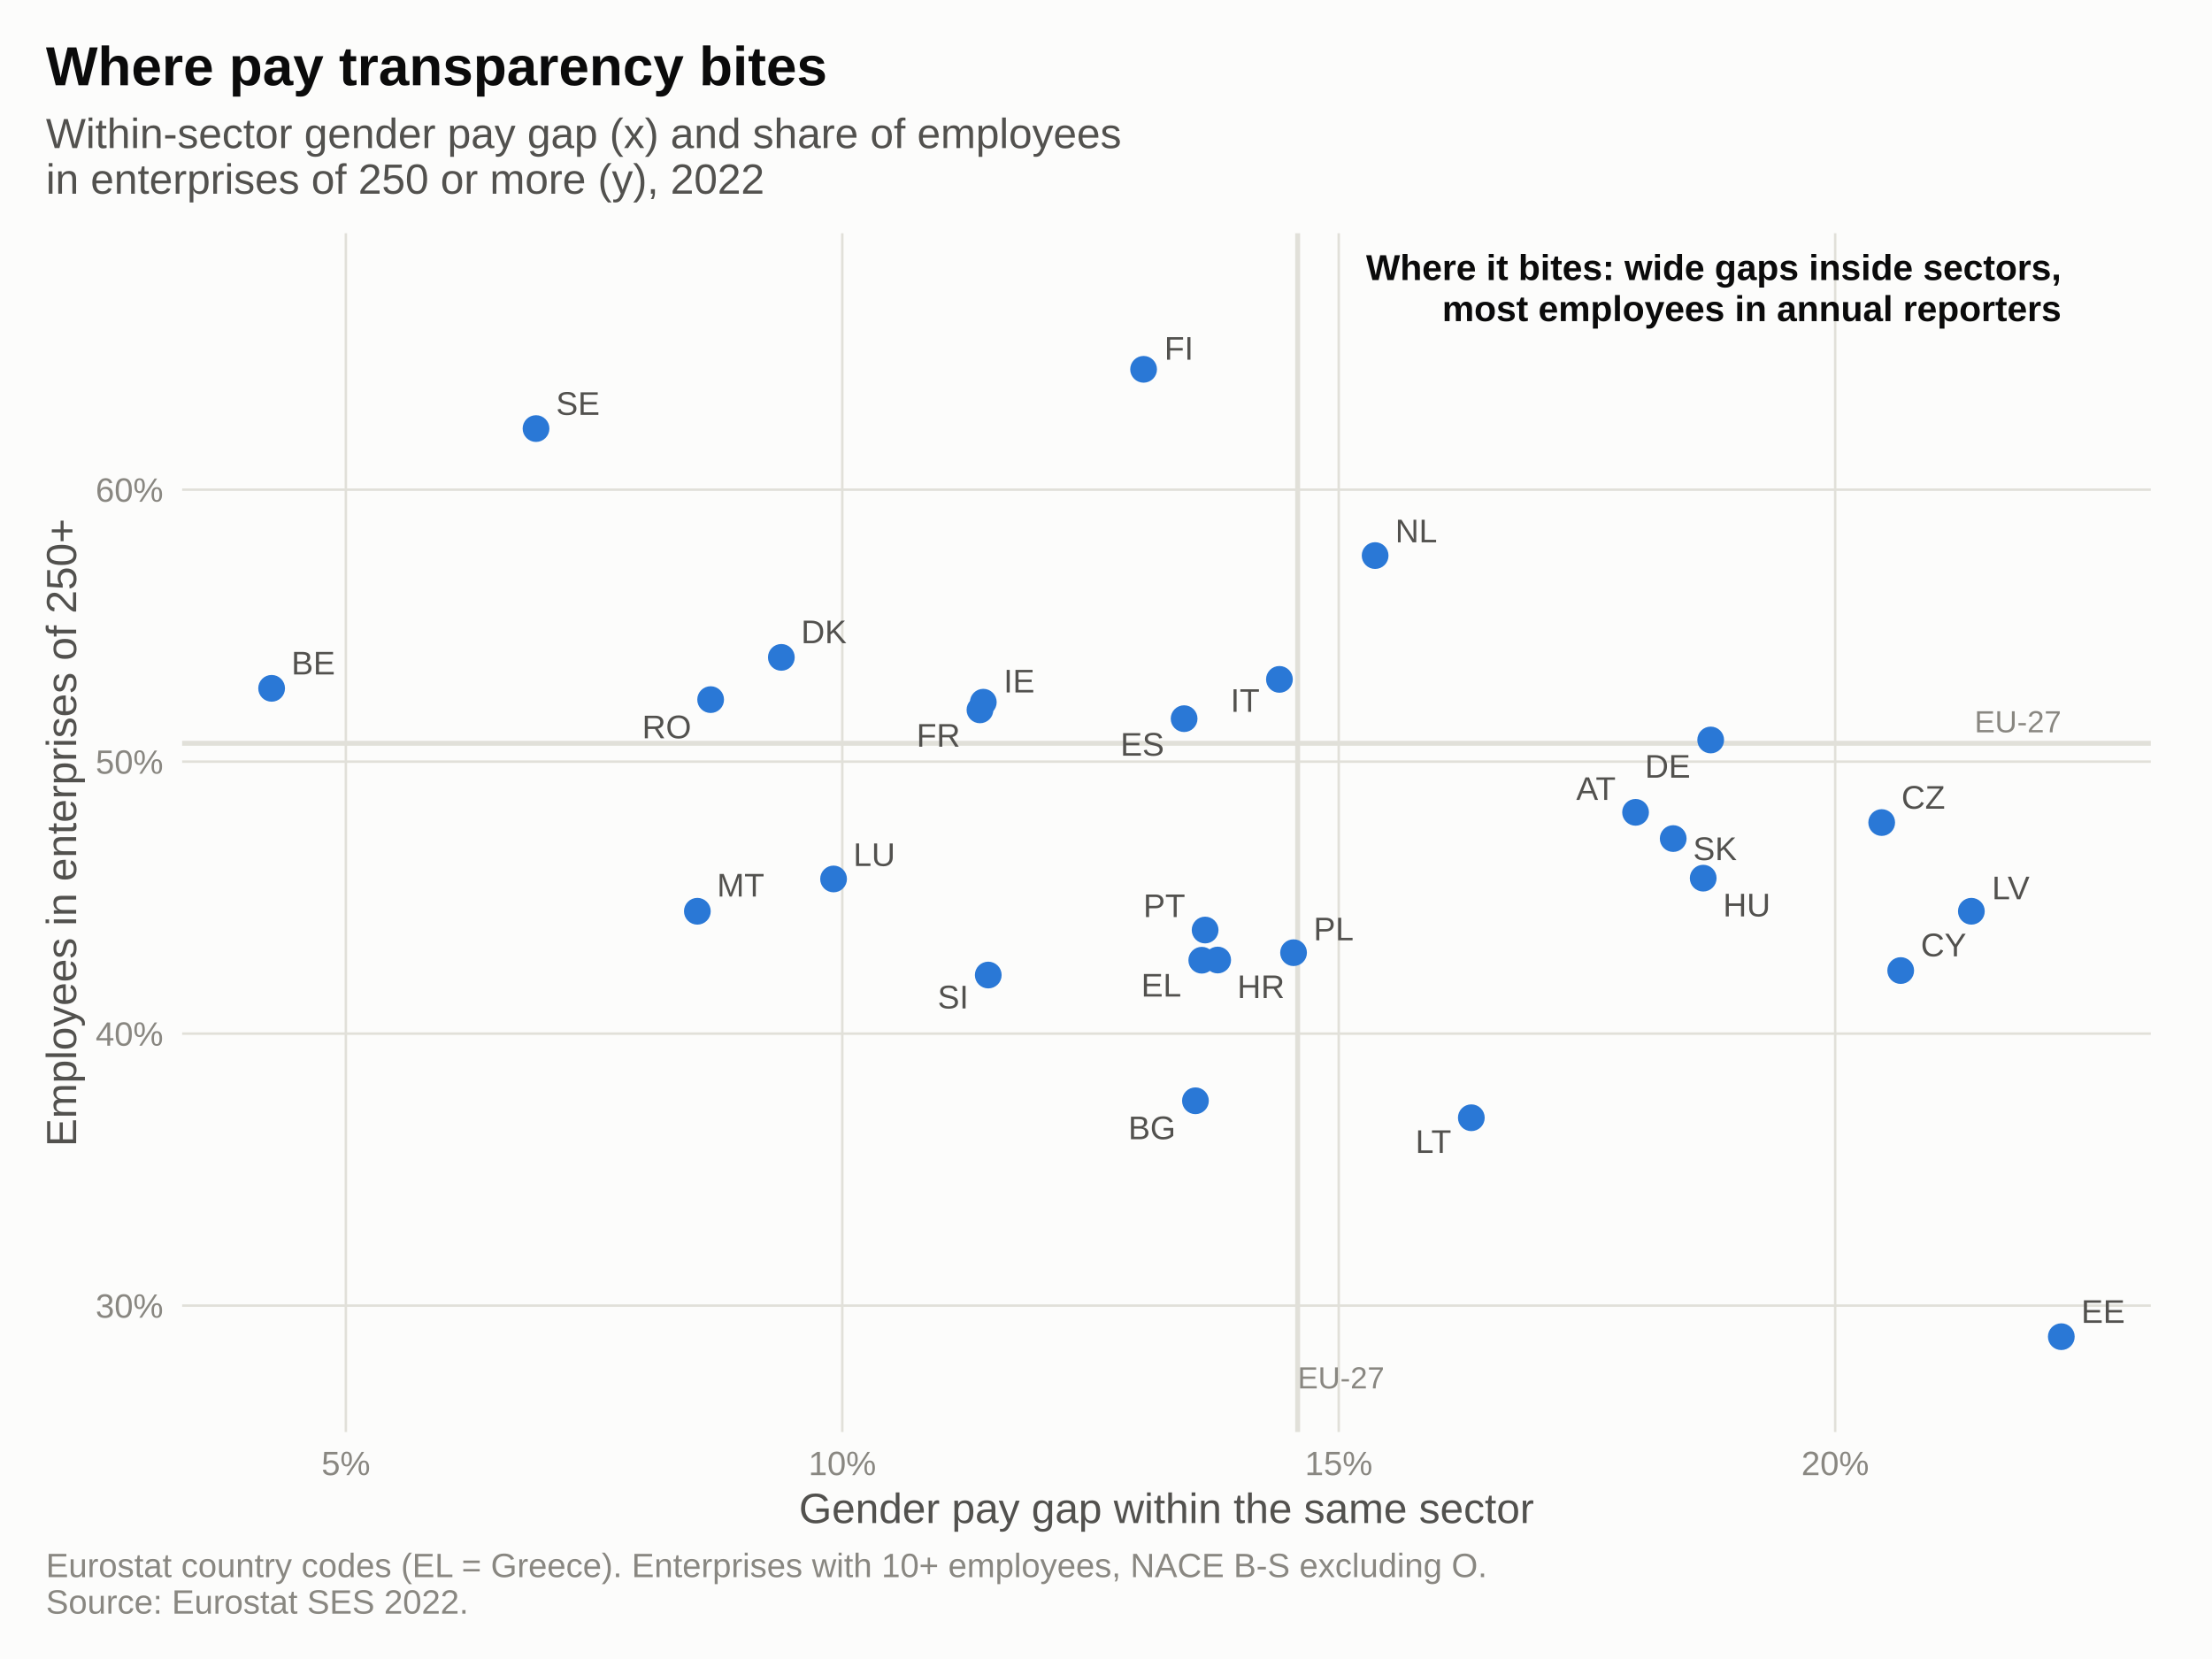
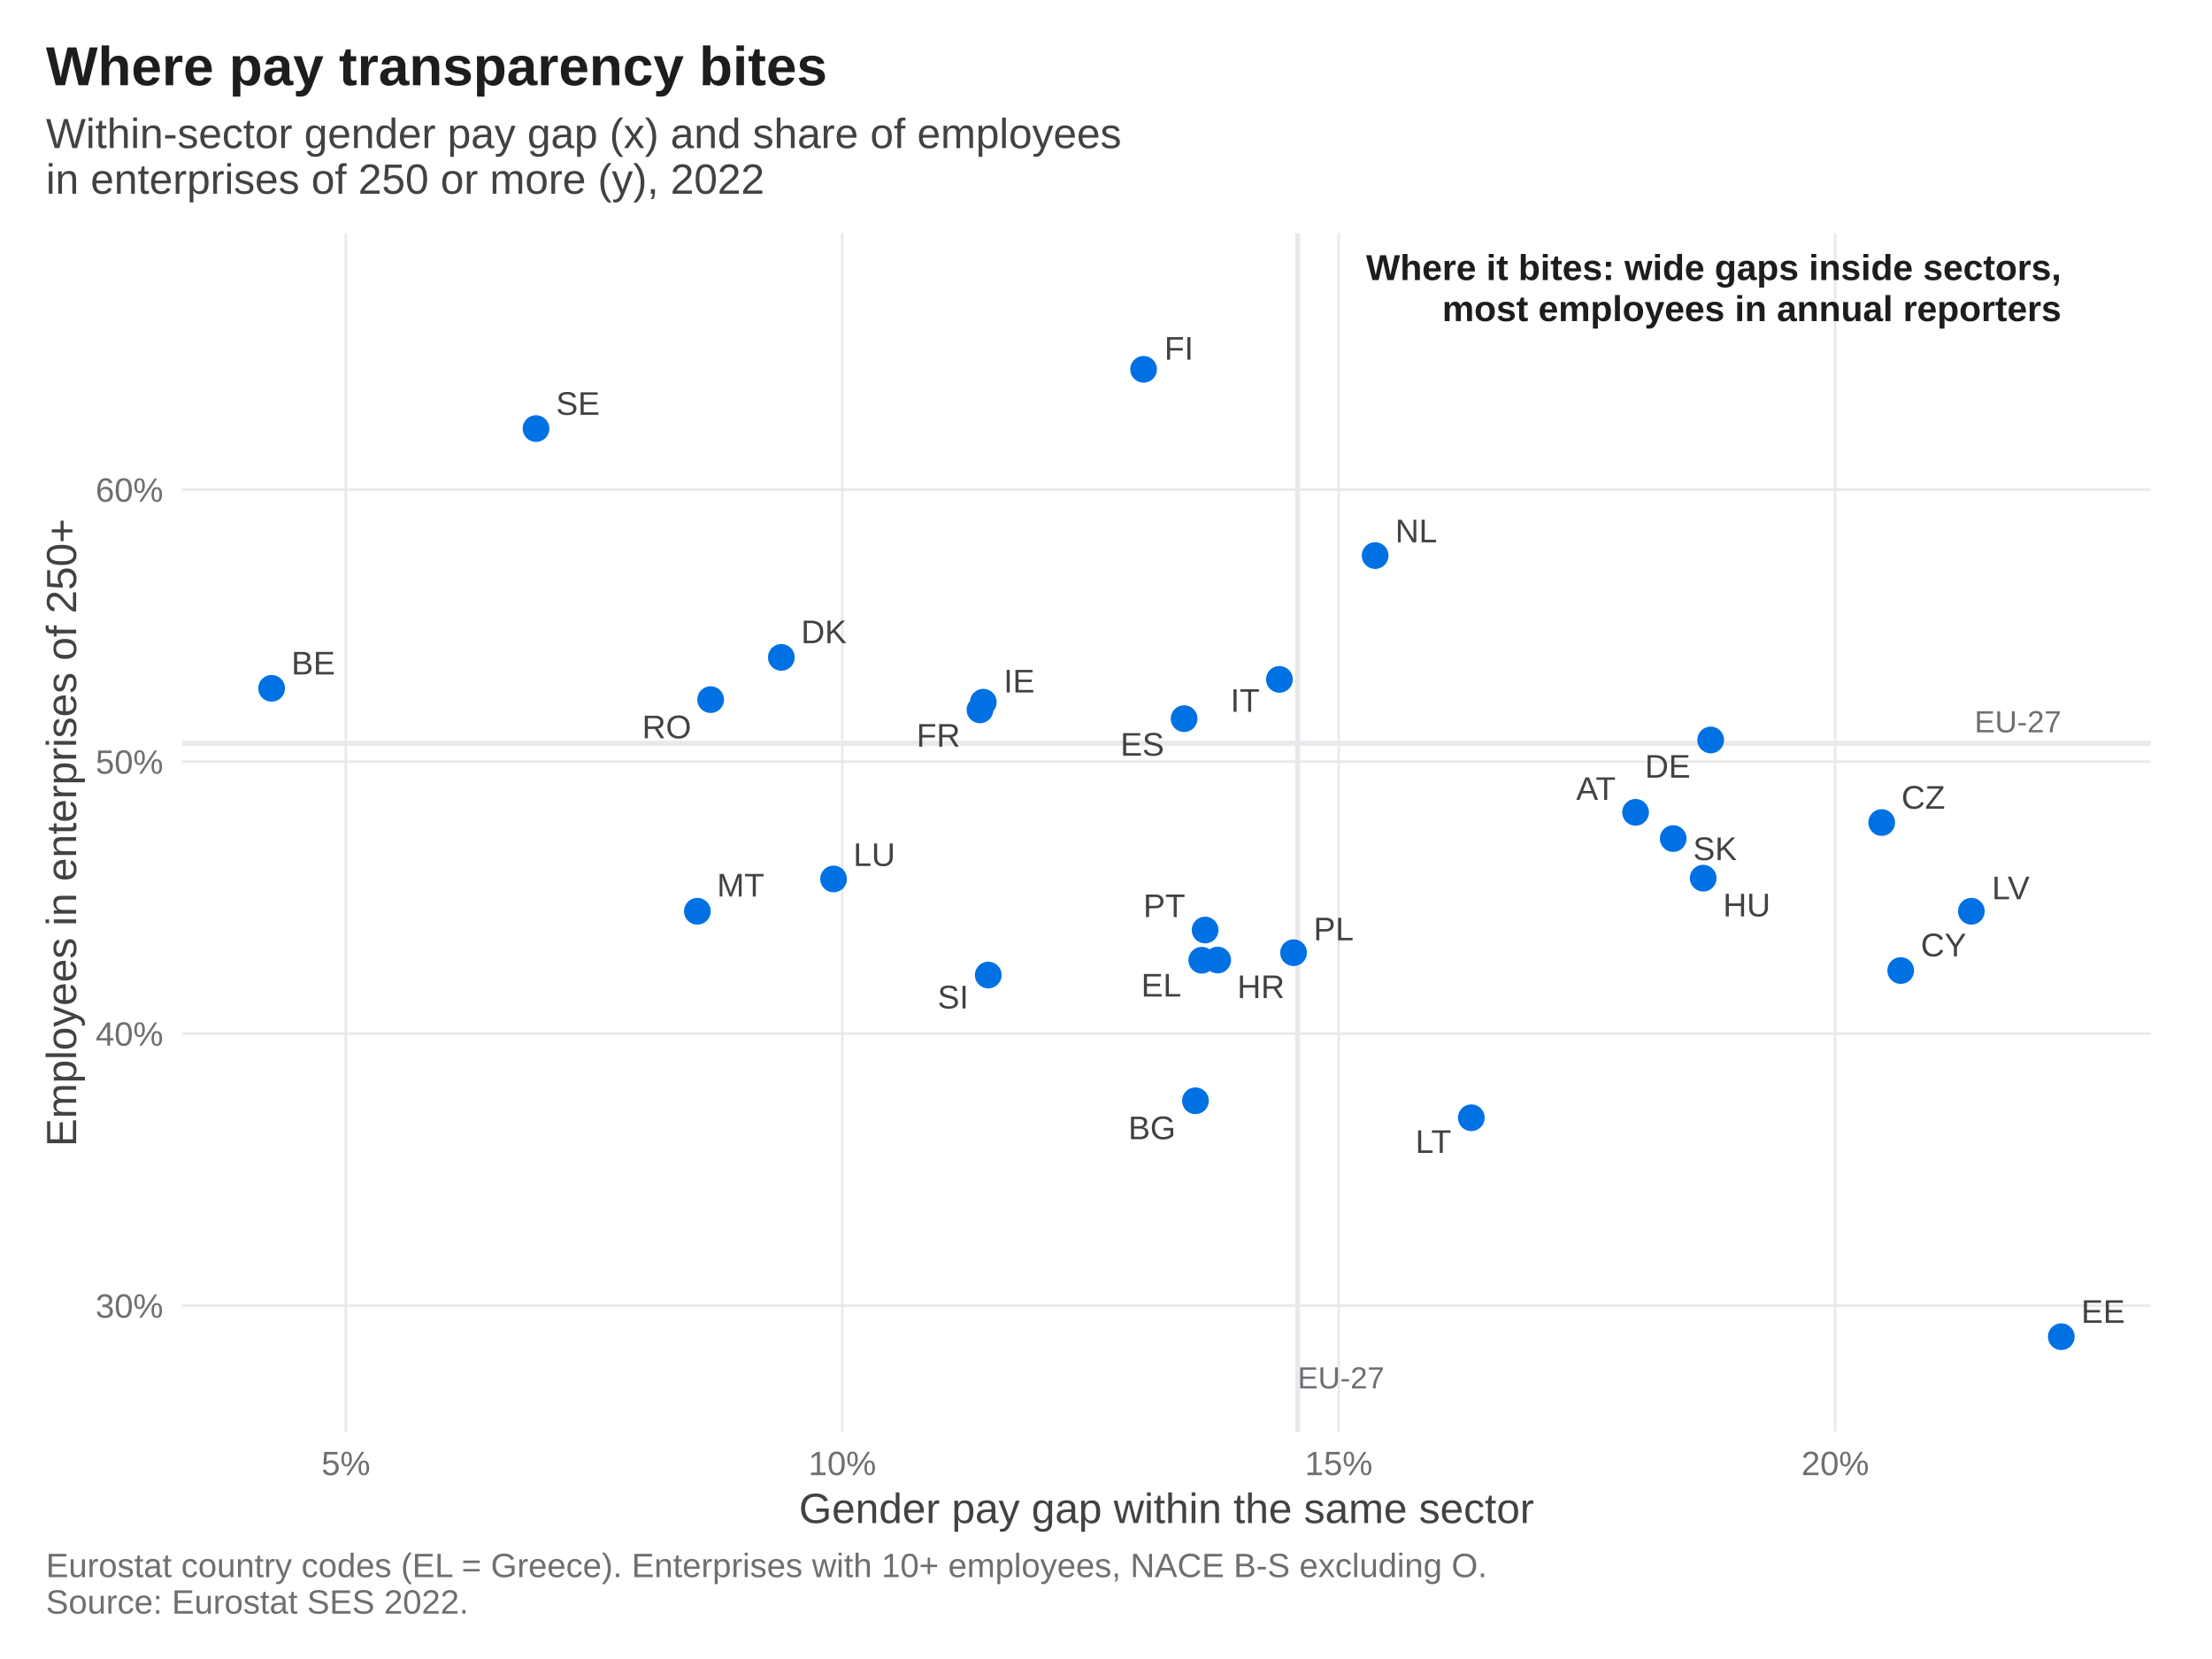
<svg xmlns="http://www.w3.org/2000/svg" width="576.00pt" height="432.00pt" viewBox="0 0 576.00 432.00">
  <g class="svglite">
    <defs>
      <style type="text/css">
    .svglite line, .svglite polyline, .svglite polygon, .svglite path, .svglite rect, .svglite circle {
      fill: none;
      stroke: #000000;
      stroke-linecap: round;
      stroke-linejoin: round;
      stroke-miterlimit: 10.00;
    }
    .svglite text {
      white-space: pre;
    }
    .svglite g.glyphgroup path {
      fill: inherit;
      stroke: none;
    }
  </style>
    </defs>
-     <rect width="100%" height="100%" style="stroke: none; fill: #FCFCFB;" />
+     <rect width="100%" height="100%" style="stroke: none; fill: #FFFFFF;" />
    <defs>
      <clipPath id="cpMC4wMHw1NzYuMDB8MC4wMHw0MzIuMDA=">
        <rect x="0.00" y="0.00" width="576.00" height="432.00" />
      </clipPath>
    </defs>
    <g clip-path="url(#cpMC4wMHw1NzYuMDB8MC4wMHw0MzIuMDA=)">
-       <rect x="0.00" y="0" width="576.00" height="432.00" style="stroke-width: 1.07; stroke: none; fill: #FCFCFB;" />
+       <rect x="0.00" y="0" width="576.00" height="432.00" style="stroke-width: 1.07; stroke: none; fill: #FFFFFF;" />
    </g>
    <defs>
      <clipPath id="cpNDcuNDN8NTYwLjA2fDYwLjczfDM3Mi44OQ==">
        <rect x="47.43" y="60.73" width="512.63" height="312.16" />
      </clipPath>
    </defs>
    <g clip-path="url(#cpNDcuNDN8NTYwLjA2fDYwLjczfDM3Mi44OQ==)">
-       <rect x="47.43" y="60.73" width="512.63" height="312.16" style="stroke-width: 1.07; stroke: none; fill: #FCFCFB;" />
-       <polyline points="47.43,339.98 560.06,339.98 " style="stroke-width: 0.64; stroke: #E1E0D9; stroke-linecap: butt;" />
-       <polyline points="47.43,269.15 560.06,269.15 " style="stroke-width: 0.64; stroke: #E1E0D9; stroke-linecap: butt;" />
-       <polyline points="47.43,198.33 560.06,198.33 " style="stroke-width: 0.64; stroke: #E1E0D9; stroke-linecap: butt;" />
-       <polyline points="47.43,127.50 560.06,127.50 " style="stroke-width: 0.64; stroke: #E1E0D9; stroke-linecap: butt;" />
-       <polyline points="90.06,372.89 90.06,60.73 " style="stroke-width: 0.64; stroke: #E1E0D9; stroke-linecap: butt;" />
-       <polyline points="219.33,372.89 219.33,60.73 " style="stroke-width: 0.64; stroke: #E1E0D9; stroke-linecap: butt;" />
-       <polyline points="348.60,372.89 348.60,60.73 " style="stroke-width: 0.64; stroke: #E1E0D9; stroke-linecap: butt;" />
-       <polyline points="477.88,372.89 477.88,60.73 " style="stroke-width: 0.64; stroke: #E1E0D9; stroke-linecap: butt;" />
-       <line x1="337.91" y1="372.89" x2="337.91" y2="60.73" style="stroke-width: 1.28; stroke: #E1E0D9; stroke-linecap: butt;" />
-       <line x1="47.43" y1="193.55" x2="560.06" y2="193.55" style="stroke-width: 1.28; stroke: #E1E0D9; stroke-linecap: butt;" />
-       <text x="337.91" y="361.55" style="font-size: 7.97px;fill: #898781; font-family: &quot;Arial&quot;;" textLength="24.75px" lengthAdjust="spacingAndGlyphs"> EU-27</text>
-       <text x="536.76" y="190.70" text-anchor="end" style="font-size: 7.97px;fill: #898781; font-family: &quot;Arial&quot;;" textLength="22.55px" lengthAdjust="spacingAndGlyphs">EU-27</text>
-       <circle cx="425.90" cy="211.53" r="3.13" style="stroke-width: 0.71; stroke: #2A78D6; fill: #2A78D6;" />
-       <circle cx="70.73" cy="179.24" r="3.13" style="stroke-width: 0.71; stroke: #2A78D6; fill: #2A78D6;" />
-       <circle cx="311.29" cy="286.64" r="3.13" style="stroke-width: 0.71; stroke: #2A78D6; fill: #2A78D6;" />
-       <circle cx="494.94" cy="252.73" r="3.13" style="stroke-width: 0.71; stroke: #2A78D6; fill: #2A78D6;" />
-       <circle cx="489.99" cy="214.19" r="3.13" style="stroke-width: 0.71; stroke: #2A78D6; fill: #2A78D6;" />
-       <circle cx="445.46" cy="192.69" r="3.13" style="stroke-width: 0.71; stroke: #2A78D6; fill: #2A78D6;" />
-       <circle cx="203.46" cy="171.18" r="3.13" style="stroke-width: 0.71; stroke: #2A78D6; fill: #2A78D6;" />
-       <circle cx="536.76" cy="348.07" r="3.13" style="stroke-width: 0.71; stroke: #2A78D6; fill: #2A78D6;" />
-       <circle cx="312.94" cy="250.04" r="3.13" style="stroke-width: 0.71; stroke: #2A78D6; fill: #2A78D6;" />
-       <circle cx="308.34" cy="187.14" r="3.13" style="stroke-width: 0.71; stroke: #2A78D6; fill: #2A78D6;" />
-       <circle cx="297.79" cy="96.17" r="3.13" style="stroke-width: 0.71; stroke: #2A78D6; fill: #2A78D6;" />
-       <circle cx="255.18" cy="184.85" r="3.13" style="stroke-width: 0.71; stroke: #2A78D6; fill: #2A78D6;" />
-       <circle cx="317.08" cy="249.99" r="3.13" style="stroke-width: 0.71; stroke: #2A78D6; fill: #2A78D6;" />
-       <circle cx="443.51" cy="228.67" r="3.13" style="stroke-width: 0.71; stroke: #2A78D6; fill: #2A78D6;" />
-       <circle cx="256.05" cy="182.85" r="3.13" style="stroke-width: 0.71; stroke: #2A78D6; fill: #2A78D6;" />
-       <circle cx="333.16" cy="176.91" r="3.13" style="stroke-width: 0.71; stroke: #2A78D6; fill: #2A78D6;" />
-       <circle cx="383.13" cy="291.06" r="3.13" style="stroke-width: 0.71; stroke: #2A78D6; fill: #2A78D6;" />
-       <circle cx="217.06" cy="228.88" r="3.13" style="stroke-width: 0.71; stroke: #2A78D6; fill: #2A78D6;" />
-       <circle cx="513.34" cy="237.29" r="3.13" style="stroke-width: 0.71; stroke: #2A78D6; fill: #2A78D6;" />
-       <circle cx="181.59" cy="237.29" r="3.13" style="stroke-width: 0.71; stroke: #2A78D6; fill: #2A78D6;" />
-       <circle cx="358.08" cy="144.67" r="3.13" style="stroke-width: 0.71; stroke: #2A78D6; fill: #2A78D6;" />
-       <circle cx="336.84" cy="248.08" r="3.13" style="stroke-width: 0.71; stroke: #2A78D6; fill: #2A78D6;" />
-       <circle cx="313.81" cy="242.18" r="3.13" style="stroke-width: 0.71; stroke: #2A78D6; fill: #2A78D6;" />
-       <circle cx="185.05" cy="182.18" r="3.13" style="stroke-width: 0.71; stroke: #2A78D6; fill: #2A78D6;" />
-       <circle cx="139.58" cy="111.60" r="3.13" style="stroke-width: 0.71; stroke: #2A78D6; fill: #2A78D6;" />
-       <circle cx="257.34" cy="253.90" r="3.13" style="stroke-width: 0.71; stroke: #2A78D6; fill: #2A78D6;" />
-       <circle cx="435.70" cy="218.36" r="3.13" style="stroke-width: 0.71; stroke: #2A78D6; fill: #2A78D6;" />
-       <text x="415.59" y="208.30" text-anchor="middle" style="font-size: 8.54px;fill: #52514E; font-family: &quot;Arial&quot;;" textLength="10.27px" lengthAdjust="spacingAndGlyphs">AT</text>
-       <text x="81.57" y="175.63" text-anchor="middle" style="font-size: 8.54px;fill: #52514E; font-family: &quot;Arial&quot;;" textLength="11.38px" lengthAdjust="spacingAndGlyphs">BE</text>
-       <text x="299.97" y="296.65" text-anchor="middle" style="font-size: 8.54px;fill: #52514E; font-family: &quot;Arial&quot;;" textLength="12.33px" lengthAdjust="spacingAndGlyphs">BG</text>
-       <text x="506.10" y="249.03" text-anchor="middle" style="font-size: 8.54px;fill: #52514E; font-family: &quot;Arial&quot;;" textLength="11.84px" lengthAdjust="spacingAndGlyphs">CY</text>
-       <text x="500.82" y="210.59" text-anchor="middle" style="font-size: 8.54px;fill: #52514E; font-family: &quot;Arial&quot;;" textLength="11.38px" lengthAdjust="spacingAndGlyphs">CZ</text>
-       <text x="434.26" y="202.51" text-anchor="middle" style="font-size: 8.54px;fill: #52514E; font-family: &quot;Arial&quot;;" textLength="11.84px" lengthAdjust="spacingAndGlyphs">DE</text>
-       <text x="214.53" y="167.49" text-anchor="middle" style="font-size: 8.54px;fill: #52514E; font-family: &quot;Arial&quot;;" textLength="11.84px" lengthAdjust="spacingAndGlyphs">DK</text>
-       <text x="547.64" y="344.47" text-anchor="middle" style="font-size: 8.54px;fill: #52514E; font-family: &quot;Arial&quot;;" textLength="11.38px" lengthAdjust="spacingAndGlyphs">EE</text>
-       <text x="302.39" y="259.50" text-anchor="middle" style="font-size: 8.54px;fill: #52514E; font-family: &quot;Arial&quot;;" textLength="10.44px" lengthAdjust="spacingAndGlyphs">EL</text>
-       <text x="297.45" y="196.78" text-anchor="middle" style="font-size: 8.54px;fill: #52514E; font-family: &quot;Arial&quot;;" textLength="11.38px" lengthAdjust="spacingAndGlyphs">ES</text>
-       <text x="306.99" y="93.67" text-anchor="middle" style="font-size: 8.54px;fill: #52514E; font-family: &quot;Arial&quot;;" textLength="7.59px" lengthAdjust="spacingAndGlyphs">FI</text>
-       <text x="244.35" y="194.44" text-anchor="middle" style="font-size: 8.54px;fill: #52514E; font-family: &quot;Arial&quot;;" textLength="11.38px" lengthAdjust="spacingAndGlyphs">FR</text>
-       <text x="328.35" y="259.90" text-anchor="middle" style="font-size: 8.54px;fill: #52514E; font-family: &quot;Arial&quot;;" textLength="12.31px" lengthAdjust="spacingAndGlyphs">HR</text>
-       <text x="454.85" y="238.63" text-anchor="middle" style="font-size: 8.54px;fill: #52514E; font-family: &quot;Arial&quot;;" textLength="12.31px" lengthAdjust="spacingAndGlyphs">HU</text>
-       <text x="265.39" y="180.31" text-anchor="middle" style="font-size: 8.54px;fill: #52514E; font-family: &quot;Arial&quot;;" textLength="8.06px" lengthAdjust="spacingAndGlyphs">IE</text>
-       <text x="324.22" y="185.36" text-anchor="middle" style="font-size: 8.54px;fill: #52514E; font-family: &quot;Arial&quot;;" textLength="7.59px" lengthAdjust="spacingAndGlyphs">IT</text>
-       <text x="373.24" y="300.22" text-anchor="middle" style="font-size: 8.54px;fill: #52514E; font-family: &quot;Arial&quot;;" textLength="9.33px" lengthAdjust="spacingAndGlyphs">LT</text>
-       <text x="227.66" y="225.50" text-anchor="middle" style="font-size: 8.54px;fill: #52514E; font-family: &quot;Arial&quot;;" textLength="10.91px" lengthAdjust="spacingAndGlyphs">LU</text>
-       <text x="523.59" y="234.17" text-anchor="middle" style="font-size: 8.54px;fill: #52514E; font-family: &quot;Arial&quot;;" textLength="9.80px" lengthAdjust="spacingAndGlyphs">LV</text>
-       <text x="192.86" y="233.45" text-anchor="middle" style="font-size: 8.54px;fill: #52514E; font-family: &quot;Arial&quot;;" textLength="12.33px" lengthAdjust="spacingAndGlyphs">MT</text>
-       <text x="368.78" y="141.22" text-anchor="middle" style="font-size: 8.54px;fill: #52514E; font-family: &quot;Arial&quot;;" textLength="10.91px" lengthAdjust="spacingAndGlyphs">NL</text>
-       <text x="347.27" y="244.86" text-anchor="middle" style="font-size: 8.54px;fill: #52514E; font-family: &quot;Arial&quot;;" textLength="10.44px" lengthAdjust="spacingAndGlyphs">PL</text>
-       <text x="303.17" y="238.81" text-anchor="middle" style="font-size: 8.54px;fill: #52514E; font-family: &quot;Arial&quot;;" textLength="10.91px" lengthAdjust="spacingAndGlyphs">PT</text>
-       <text x="173.61" y="192.25" text-anchor="middle" style="font-size: 8.54px;fill: #52514E; font-family: &quot;Arial&quot;;" textLength="12.80px" lengthAdjust="spacingAndGlyphs">RO</text>
-       <text x="150.49" y="108.03" text-anchor="middle" style="font-size: 8.54px;fill: #52514E; font-family: &quot;Arial&quot;;" textLength="11.38px" lengthAdjust="spacingAndGlyphs">SE</text>
-       <text x="248.19" y="262.59" text-anchor="middle" style="font-size: 8.54px;fill: #52514E; font-family: &quot;Arial&quot;;" textLength="8.06px" lengthAdjust="spacingAndGlyphs">SI</text>
-       <text x="446.57" y="223.96" text-anchor="middle" style="font-size: 8.54px;fill: #52514E; font-family: &quot;Arial&quot;;" textLength="11.38px" lengthAdjust="spacingAndGlyphs">SK</text>
-       <text x="536.76" y="72.92" text-anchor="end" style="font-size: 9.39px; font-weight: bold;fill: #0B0B0B; font-family: &quot;Arial&quot;;" textLength="180.95px" lengthAdjust="spacingAndGlyphs">Where it bites: wide gaps inside sectors,</text>
-       <text x="536.76" y="83.62" text-anchor="end" style="font-size: 9.39px; font-weight: bold;fill: #0B0B0B; font-family: &quot;Arial&quot;;" textLength="161.11px" lengthAdjust="spacingAndGlyphs">most employees in annual reporters</text>
+       <rect x="47.43" y="60.73" width="512.63" height="312.16" style="stroke-width: 1.07; stroke: none; fill: #FFFFFF;" />
+       <polyline points="47.43,339.98 560.06,339.98 " style="stroke-width: 0.64; stroke: #E8E8ED; stroke-linecap: butt;" />
+       <polyline points="47.43,269.15 560.06,269.15 " style="stroke-width: 0.64; stroke: #E8E8ED; stroke-linecap: butt;" />
+       <polyline points="47.43,198.33 560.06,198.33 " style="stroke-width: 0.64; stroke: #E8E8ED; stroke-linecap: butt;" />
+       <polyline points="47.43,127.50 560.06,127.50 " style="stroke-width: 0.64; stroke: #E8E8ED; stroke-linecap: butt;" />
+       <polyline points="90.06,372.89 90.06,60.73 " style="stroke-width: 0.64; stroke: #E8E8ED; stroke-linecap: butt;" />
+       <polyline points="219.33,372.89 219.33,60.73 " style="stroke-width: 0.64; stroke: #E8E8ED; stroke-linecap: butt;" />
+       <polyline points="348.60,372.89 348.60,60.73 " style="stroke-width: 0.64; stroke: #E8E8ED; stroke-linecap: butt;" />
+       <polyline points="477.88,372.89 477.88,60.73 " style="stroke-width: 0.64; stroke: #E8E8ED; stroke-linecap: butt;" />
+       <line x1="337.91" y1="372.89" x2="337.91" y2="60.73" style="stroke-width: 1.28; stroke: #E8E8ED; stroke-linecap: butt;" />
+       <line x1="47.43" y1="193.55" x2="560.06" y2="193.55" style="stroke-width: 1.28; stroke: #E8E8ED; stroke-linecap: butt;" />
+       <text x="337.91" y="361.55" style="font-size: 7.97px;fill: #6E6E73; font-family: &quot;Arial&quot;;" textLength="24.75px" lengthAdjust="spacingAndGlyphs"> EU-27</text>
+       <text x="536.76" y="190.70" text-anchor="end" style="font-size: 7.97px;fill: #6E6E73; font-family: &quot;Arial&quot;;" textLength="22.55px" lengthAdjust="spacingAndGlyphs">EU-27</text>
+       <circle cx="425.90" cy="211.53" r="3.13" style="stroke-width: 0.71; stroke: #0071E3; fill: #0071E3;" />
+       <circle cx="70.73" cy="179.24" r="3.13" style="stroke-width: 0.71; stroke: #0071E3; fill: #0071E3;" />
+       <circle cx="311.29" cy="286.64" r="3.13" style="stroke-width: 0.71; stroke: #0071E3; fill: #0071E3;" />
+       <circle cx="494.94" cy="252.73" r="3.13" style="stroke-width: 0.71; stroke: #0071E3; fill: #0071E3;" />
+       <circle cx="489.99" cy="214.19" r="3.13" style="stroke-width: 0.71; stroke: #0071E3; fill: #0071E3;" />
+       <circle cx="445.46" cy="192.69" r="3.13" style="stroke-width: 0.71; stroke: #0071E3; fill: #0071E3;" />
+       <circle cx="203.46" cy="171.18" r="3.13" style="stroke-width: 0.71; stroke: #0071E3; fill: #0071E3;" />
+       <circle cx="536.76" cy="348.07" r="3.13" style="stroke-width: 0.71; stroke: #0071E3; fill: #0071E3;" />
+       <circle cx="312.94" cy="250.04" r="3.13" style="stroke-width: 0.71; stroke: #0071E3; fill: #0071E3;" />
+       <circle cx="308.34" cy="187.14" r="3.13" style="stroke-width: 0.71; stroke: #0071E3; fill: #0071E3;" />
+       <circle cx="297.79" cy="96.17" r="3.13" style="stroke-width: 0.71; stroke: #0071E3; fill: #0071E3;" />
+       <circle cx="255.18" cy="184.85" r="3.13" style="stroke-width: 0.71; stroke: #0071E3; fill: #0071E3;" />
+       <circle cx="317.08" cy="249.99" r="3.13" style="stroke-width: 0.71; stroke: #0071E3; fill: #0071E3;" />
+       <circle cx="443.51" cy="228.67" r="3.13" style="stroke-width: 0.71; stroke: #0071E3; fill: #0071E3;" />
+       <circle cx="256.05" cy="182.85" r="3.13" style="stroke-width: 0.71; stroke: #0071E3; fill: #0071E3;" />
+       <circle cx="333.16" cy="176.91" r="3.13" style="stroke-width: 0.71; stroke: #0071E3; fill: #0071E3;" />
+       <circle cx="383.13" cy="291.06" r="3.13" style="stroke-width: 0.71; stroke: #0071E3; fill: #0071E3;" />
+       <circle cx="217.06" cy="228.88" r="3.13" style="stroke-width: 0.71; stroke: #0071E3; fill: #0071E3;" />
+       <circle cx="513.34" cy="237.29" r="3.13" style="stroke-width: 0.71; stroke: #0071E3; fill: #0071E3;" />
+       <circle cx="181.59" cy="237.29" r="3.13" style="stroke-width: 0.71; stroke: #0071E3; fill: #0071E3;" />
+       <circle cx="358.08" cy="144.67" r="3.13" style="stroke-width: 0.71; stroke: #0071E3; fill: #0071E3;" />
+       <circle cx="336.84" cy="248.08" r="3.13" style="stroke-width: 0.71; stroke: #0071E3; fill: #0071E3;" />
+       <circle cx="313.81" cy="242.18" r="3.13" style="stroke-width: 0.71; stroke: #0071E3; fill: #0071E3;" />
+       <circle cx="185.05" cy="182.18" r="3.13" style="stroke-width: 0.71; stroke: #0071E3; fill: #0071E3;" />
+       <circle cx="139.58" cy="111.60" r="3.13" style="stroke-width: 0.71; stroke: #0071E3; fill: #0071E3;" />
+       <circle cx="257.34" cy="253.90" r="3.13" style="stroke-width: 0.71; stroke: #0071E3; fill: #0071E3;" />
+       <circle cx="435.70" cy="218.36" r="3.13" style="stroke-width: 0.71; stroke: #0071E3; fill: #0071E3;" />
+       <text x="415.59" y="208.30" text-anchor="middle" style="font-size: 8.54px;fill: #424245; font-family: &quot;Arial&quot;;" textLength="10.27px" lengthAdjust="spacingAndGlyphs">AT</text>
+       <text x="81.57" y="175.63" text-anchor="middle" style="font-size: 8.54px;fill: #424245; font-family: &quot;Arial&quot;;" textLength="11.38px" lengthAdjust="spacingAndGlyphs">BE</text>
+       <text x="299.97" y="296.65" text-anchor="middle" style="font-size: 8.54px;fill: #424245; font-family: &quot;Arial&quot;;" textLength="12.33px" lengthAdjust="spacingAndGlyphs">BG</text>
+       <text x="506.10" y="249.03" text-anchor="middle" style="font-size: 8.54px;fill: #424245; font-family: &quot;Arial&quot;;" textLength="11.84px" lengthAdjust="spacingAndGlyphs">CY</text>
+       <text x="500.82" y="210.59" text-anchor="middle" style="font-size: 8.54px;fill: #424245; font-family: &quot;Arial&quot;;" textLength="11.38px" lengthAdjust="spacingAndGlyphs">CZ</text>
+       <text x="434.26" y="202.51" text-anchor="middle" style="font-size: 8.54px;fill: #424245; font-family: &quot;Arial&quot;;" textLength="11.84px" lengthAdjust="spacingAndGlyphs">DE</text>
+       <text x="214.53" y="167.49" text-anchor="middle" style="font-size: 8.54px;fill: #424245; font-family: &quot;Arial&quot;;" textLength="11.84px" lengthAdjust="spacingAndGlyphs">DK</text>
+       <text x="547.64" y="344.47" text-anchor="middle" style="font-size: 8.54px;fill: #424245; font-family: &quot;Arial&quot;;" textLength="11.38px" lengthAdjust="spacingAndGlyphs">EE</text>
+       <text x="302.39" y="259.50" text-anchor="middle" style="font-size: 8.54px;fill: #424245; font-family: &quot;Arial&quot;;" textLength="10.44px" lengthAdjust="spacingAndGlyphs">EL</text>
+       <text x="297.45" y="196.78" text-anchor="middle" style="font-size: 8.54px;fill: #424245; font-family: &quot;Arial&quot;;" textLength="11.38px" lengthAdjust="spacingAndGlyphs">ES</text>
+       <text x="306.99" y="93.67" text-anchor="middle" style="font-size: 8.54px;fill: #424245; font-family: &quot;Arial&quot;;" textLength="7.59px" lengthAdjust="spacingAndGlyphs">FI</text>
+       <text x="244.35" y="194.44" text-anchor="middle" style="font-size: 8.54px;fill: #424245; font-family: &quot;Arial&quot;;" textLength="11.38px" lengthAdjust="spacingAndGlyphs">FR</text>
+       <text x="328.35" y="259.90" text-anchor="middle" style="font-size: 8.54px;fill: #424245; font-family: &quot;Arial&quot;;" textLength="12.31px" lengthAdjust="spacingAndGlyphs">HR</text>
+       <text x="454.85" y="238.63" text-anchor="middle" style="font-size: 8.54px;fill: #424245; font-family: &quot;Arial&quot;;" textLength="12.31px" lengthAdjust="spacingAndGlyphs">HU</text>
+       <text x="265.39" y="180.31" text-anchor="middle" style="font-size: 8.54px;fill: #424245; font-family: &quot;Arial&quot;;" textLength="8.06px" lengthAdjust="spacingAndGlyphs">IE</text>
+       <text x="324.22" y="185.36" text-anchor="middle" style="font-size: 8.54px;fill: #424245; font-family: &quot;Arial&quot;;" textLength="7.59px" lengthAdjust="spacingAndGlyphs">IT</text>
+       <text x="373.24" y="300.22" text-anchor="middle" style="font-size: 8.54px;fill: #424245; font-family: &quot;Arial&quot;;" textLength="9.33px" lengthAdjust="spacingAndGlyphs">LT</text>
+       <text x="227.66" y="225.50" text-anchor="middle" style="font-size: 8.54px;fill: #424245; font-family: &quot;Arial&quot;;" textLength="10.91px" lengthAdjust="spacingAndGlyphs">LU</text>
+       <text x="523.59" y="234.17" text-anchor="middle" style="font-size: 8.54px;fill: #424245; font-family: &quot;Arial&quot;;" textLength="9.80px" lengthAdjust="spacingAndGlyphs">LV</text>
+       <text x="192.86" y="233.45" text-anchor="middle" style="font-size: 8.54px;fill: #424245; font-family: &quot;Arial&quot;;" textLength="12.33px" lengthAdjust="spacingAndGlyphs">MT</text>
+       <text x="368.78" y="141.22" text-anchor="middle" style="font-size: 8.54px;fill: #424245; font-family: &quot;Arial&quot;;" textLength="10.91px" lengthAdjust="spacingAndGlyphs">NL</text>
+       <text x="347.27" y="244.86" text-anchor="middle" style="font-size: 8.54px;fill: #424245; font-family: &quot;Arial&quot;;" textLength="10.44px" lengthAdjust="spacingAndGlyphs">PL</text>
+       <text x="303.17" y="238.81" text-anchor="middle" style="font-size: 8.54px;fill: #424245; font-family: &quot;Arial&quot;;" textLength="10.91px" lengthAdjust="spacingAndGlyphs">PT</text>
+       <text x="173.61" y="192.25" text-anchor="middle" style="font-size: 8.54px;fill: #424245; font-family: &quot;Arial&quot;;" textLength="12.80px" lengthAdjust="spacingAndGlyphs">RO</text>
+       <text x="150.49" y="108.03" text-anchor="middle" style="font-size: 8.54px;fill: #424245; font-family: &quot;Arial&quot;;" textLength="11.38px" lengthAdjust="spacingAndGlyphs">SE</text>
+       <text x="248.19" y="262.59" text-anchor="middle" style="font-size: 8.54px;fill: #424245; font-family: &quot;Arial&quot;;" textLength="8.06px" lengthAdjust="spacingAndGlyphs">SI</text>
+       <text x="446.57" y="223.96" text-anchor="middle" style="font-size: 8.54px;fill: #424245; font-family: &quot;Arial&quot;;" textLength="11.38px" lengthAdjust="spacingAndGlyphs">SK</text>
+       <text x="536.76" y="72.92" text-anchor="end" style="font-size: 9.39px; font-weight: bold;fill: #1D1D1F; font-family: &quot;Arial&quot;;" textLength="180.95px" lengthAdjust="spacingAndGlyphs">Where it bites: wide gaps inside sectors,</text>
+       <text x="536.76" y="83.62" text-anchor="end" style="font-size: 9.39px; font-weight: bold;fill: #1D1D1F; font-family: &quot;Arial&quot;;" textLength="161.11px" lengthAdjust="spacingAndGlyphs">most employees in annual reporters</text>
    </g>
    <g clip-path="url(#cpMC4wMHw1NzYuMDB8MC4wMHw0MzIuMDA=)">
-       <text x="42.50" y="343.13" text-anchor="end" style="font-size: 8.80px;fill: #898781; font-family: &quot;Arial&quot;;" textLength="17.61px" lengthAdjust="spacingAndGlyphs">30%</text>
-       <text x="42.50" y="272.30" text-anchor="end" style="font-size: 8.80px;fill: #898781; font-family: &quot;Arial&quot;;" textLength="17.61px" lengthAdjust="spacingAndGlyphs">40%</text>
-       <text x="42.50" y="201.48" text-anchor="end" style="font-size: 8.80px;fill: #898781; font-family: &quot;Arial&quot;;" textLength="17.61px" lengthAdjust="spacingAndGlyphs">50%</text>
-       <text x="42.50" y="130.65" text-anchor="end" style="font-size: 8.80px;fill: #898781; font-family: &quot;Arial&quot;;" textLength="17.61px" lengthAdjust="spacingAndGlyphs">60%</text>
-       <text x="90.06" y="384.12" text-anchor="middle" style="font-size: 8.80px;fill: #898781; font-family: &quot;Arial&quot;;" textLength="12.72px" lengthAdjust="spacingAndGlyphs">5%</text>
-       <text x="219.33" y="384.12" text-anchor="middle" style="font-size: 8.80px;fill: #898781; font-family: &quot;Arial&quot;;" textLength="17.61px" lengthAdjust="spacingAndGlyphs">10%</text>
-       <text x="348.60" y="384.12" text-anchor="middle" style="font-size: 8.80px;fill: #898781; font-family: &quot;Arial&quot;;" textLength="17.61px" lengthAdjust="spacingAndGlyphs">15%</text>
-       <text x="477.88" y="384.12" text-anchor="middle" style="font-size: 8.80px;fill: #898781; font-family: &quot;Arial&quot;;" textLength="17.61px" lengthAdjust="spacingAndGlyphs">20%</text>
-       <text x="303.75" y="396.59" text-anchor="middle" style="font-size: 11.00px;fill: #52514E; font-family: &quot;Arial&quot;;" textLength="191.53px" lengthAdjust="spacingAndGlyphs">Gender pay gap within the same sector</text>
-       <text transform="translate(19.83,216.81) rotate(-90)" text-anchor="middle" style="font-size: 11.00px;fill: #52514E; font-family: &quot;Arial&quot;;" textLength="163.67px" lengthAdjust="spacingAndGlyphs">Employees in enterprises of 250+</text>
-       <text x="11.96" y="38.56" style="font-size: 11.00px;fill: #52514E; font-family: &quot;Arial&quot;;" textLength="280.22px" lengthAdjust="spacingAndGlyphs">Within-sector gender pay gap (x) and share of employees</text>
-       <text x="11.96" y="50.44" style="font-size: 11.00px;fill: #52514E; font-family: &quot;Arial&quot;;" textLength="187.22px" lengthAdjust="spacingAndGlyphs">in enterprises of 250 or more (y), 2022</text>
-       <text x="11.96" y="22.19" style="font-size: 14.30px; font-weight: bold;fill: #0B0B0B; font-family: &quot;Arial&quot;;" textLength="203.44px" lengthAdjust="spacingAndGlyphs">Where pay transparency bites</text>
-       <text x="11.96" y="410.68" style="font-size: 8.80px;fill: #898781; font-family: &quot;Arial&quot;;" textLength="375.09px" lengthAdjust="spacingAndGlyphs">Eurostat country codes (EL = Greece). Enterprises with 10+ employees, NACE B-S excluding O.</text>
-       <text x="11.96" y="420.19" style="font-size: 8.80px;fill: #898781; font-family: &quot;Arial&quot;;" textLength="110.00px" lengthAdjust="spacingAndGlyphs">Source: Eurostat SES 2022.</text>
+       <text x="42.50" y="343.13" text-anchor="end" style="font-size: 8.80px;fill: #6E6E73; font-family: &quot;Arial&quot;;" textLength="17.61px" lengthAdjust="spacingAndGlyphs">30%</text>
+       <text x="42.50" y="272.30" text-anchor="end" style="font-size: 8.80px;fill: #6E6E73; font-family: &quot;Arial&quot;;" textLength="17.61px" lengthAdjust="spacingAndGlyphs">40%</text>
+       <text x="42.50" y="201.48" text-anchor="end" style="font-size: 8.80px;fill: #6E6E73; font-family: &quot;Arial&quot;;" textLength="17.61px" lengthAdjust="spacingAndGlyphs">50%</text>
+       <text x="42.50" y="130.65" text-anchor="end" style="font-size: 8.80px;fill: #6E6E73; font-family: &quot;Arial&quot;;" textLength="17.61px" lengthAdjust="spacingAndGlyphs">60%</text>
+       <text x="90.06" y="384.12" text-anchor="middle" style="font-size: 8.80px;fill: #6E6E73; font-family: &quot;Arial&quot;;" textLength="12.72px" lengthAdjust="spacingAndGlyphs">5%</text>
+       <text x="219.33" y="384.12" text-anchor="middle" style="font-size: 8.80px;fill: #6E6E73; font-family: &quot;Arial&quot;;" textLength="17.61px" lengthAdjust="spacingAndGlyphs">10%</text>
+       <text x="348.60" y="384.12" text-anchor="middle" style="font-size: 8.80px;fill: #6E6E73; font-family: &quot;Arial&quot;;" textLength="17.61px" lengthAdjust="spacingAndGlyphs">15%</text>
+       <text x="477.88" y="384.12" text-anchor="middle" style="font-size: 8.80px;fill: #6E6E73; font-family: &quot;Arial&quot;;" textLength="17.61px" lengthAdjust="spacingAndGlyphs">20%</text>
+       <text x="303.75" y="396.59" text-anchor="middle" style="font-size: 11.00px;fill: #424245; font-family: &quot;Arial&quot;;" textLength="191.53px" lengthAdjust="spacingAndGlyphs">Gender pay gap within the same sector</text>
+       <text transform="translate(19.83,216.81) rotate(-90)" text-anchor="middle" style="font-size: 11.00px;fill: #424245; font-family: &quot;Arial&quot;;" textLength="163.67px" lengthAdjust="spacingAndGlyphs">Employees in enterprises of 250+</text>
+       <text x="11.96" y="38.56" style="font-size: 11.00px;fill: #424245; font-family: &quot;Arial&quot;;" textLength="280.22px" lengthAdjust="spacingAndGlyphs">Within-sector gender pay gap (x) and share of employees</text>
+       <text x="11.96" y="50.44" style="font-size: 11.00px;fill: #424245; font-family: &quot;Arial&quot;;" textLength="187.22px" lengthAdjust="spacingAndGlyphs">in enterprises of 250 or more (y), 2022</text>
+       <text x="11.96" y="22.19" style="font-size: 14.30px; font-weight: bold;fill: #1D1D1F; font-family: &quot;Arial&quot;;" textLength="203.44px" lengthAdjust="spacingAndGlyphs">Where pay transparency bites</text>
+       <text x="11.96" y="410.68" style="font-size: 8.80px;fill: #6E6E73; font-family: &quot;Arial&quot;;" textLength="375.09px" lengthAdjust="spacingAndGlyphs">Eurostat country codes (EL = Greece). Enterprises with 10+ employees, NACE B-S excluding O.</text>
+       <text x="11.96" y="420.19" style="font-size: 8.80px;fill: #6E6E73; font-family: &quot;Arial&quot;;" textLength="110.00px" lengthAdjust="spacingAndGlyphs">Source: Eurostat SES 2022.</text>
    </g>
  </g>
</svg>
